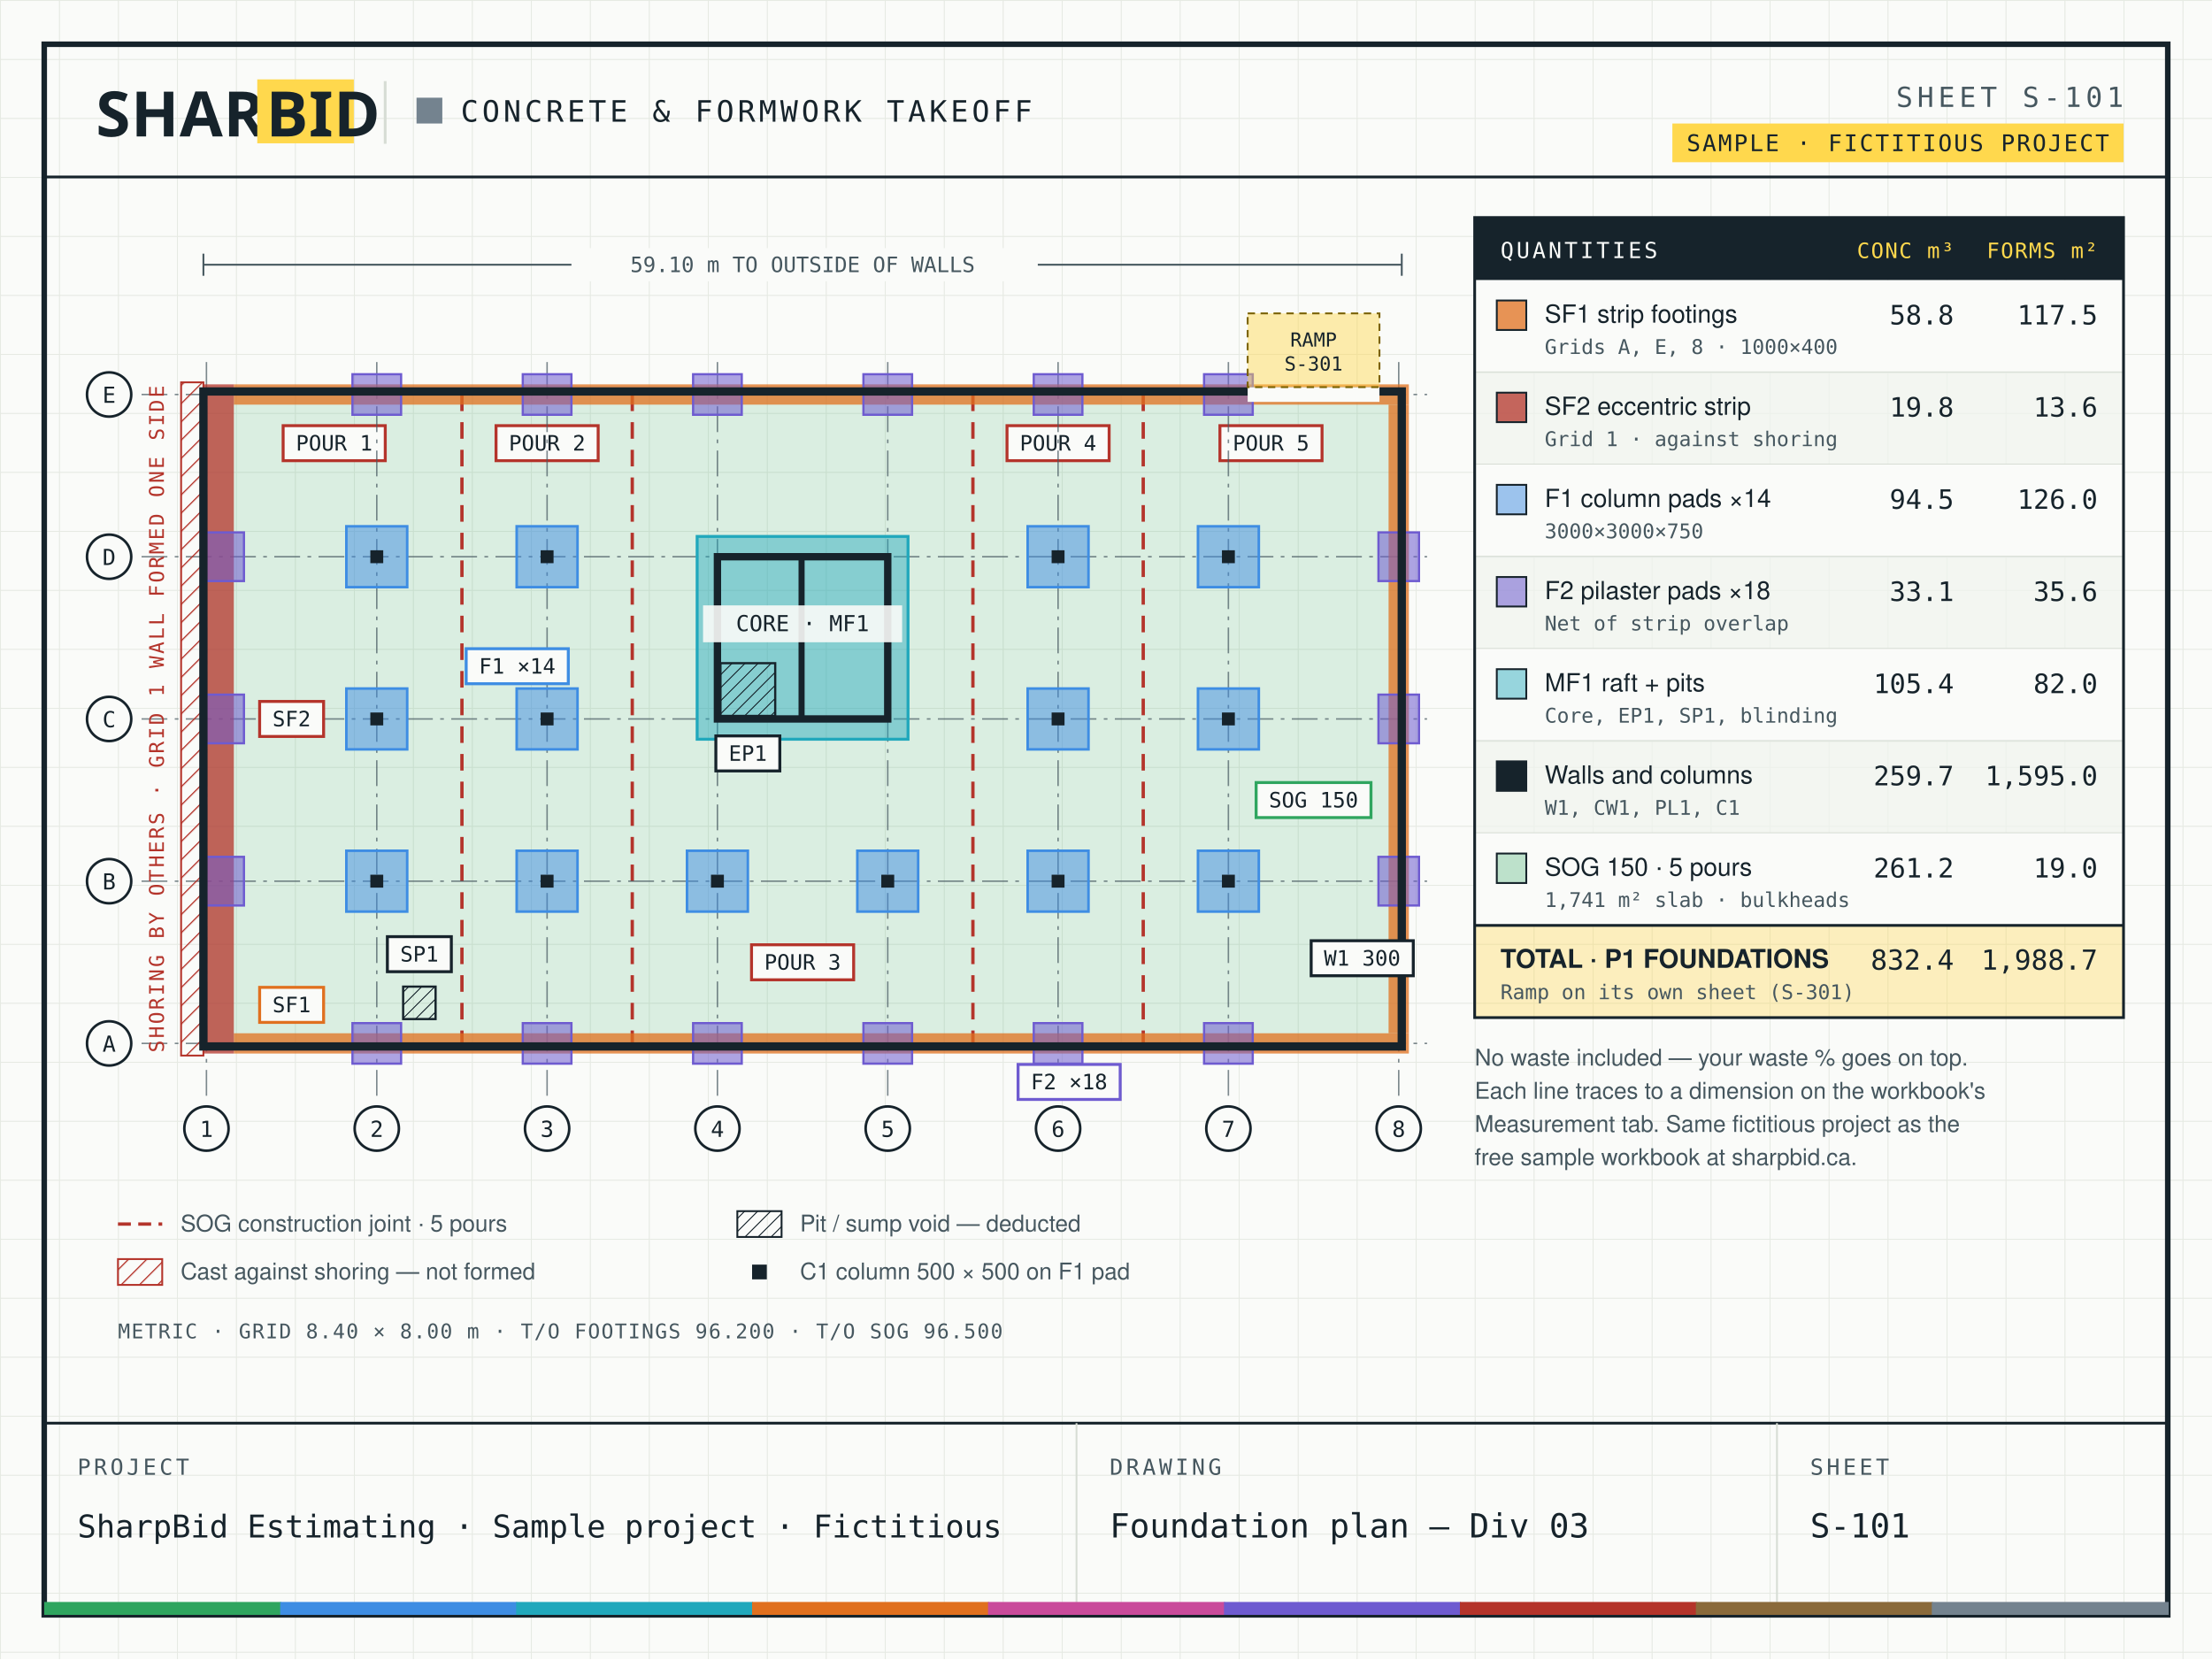
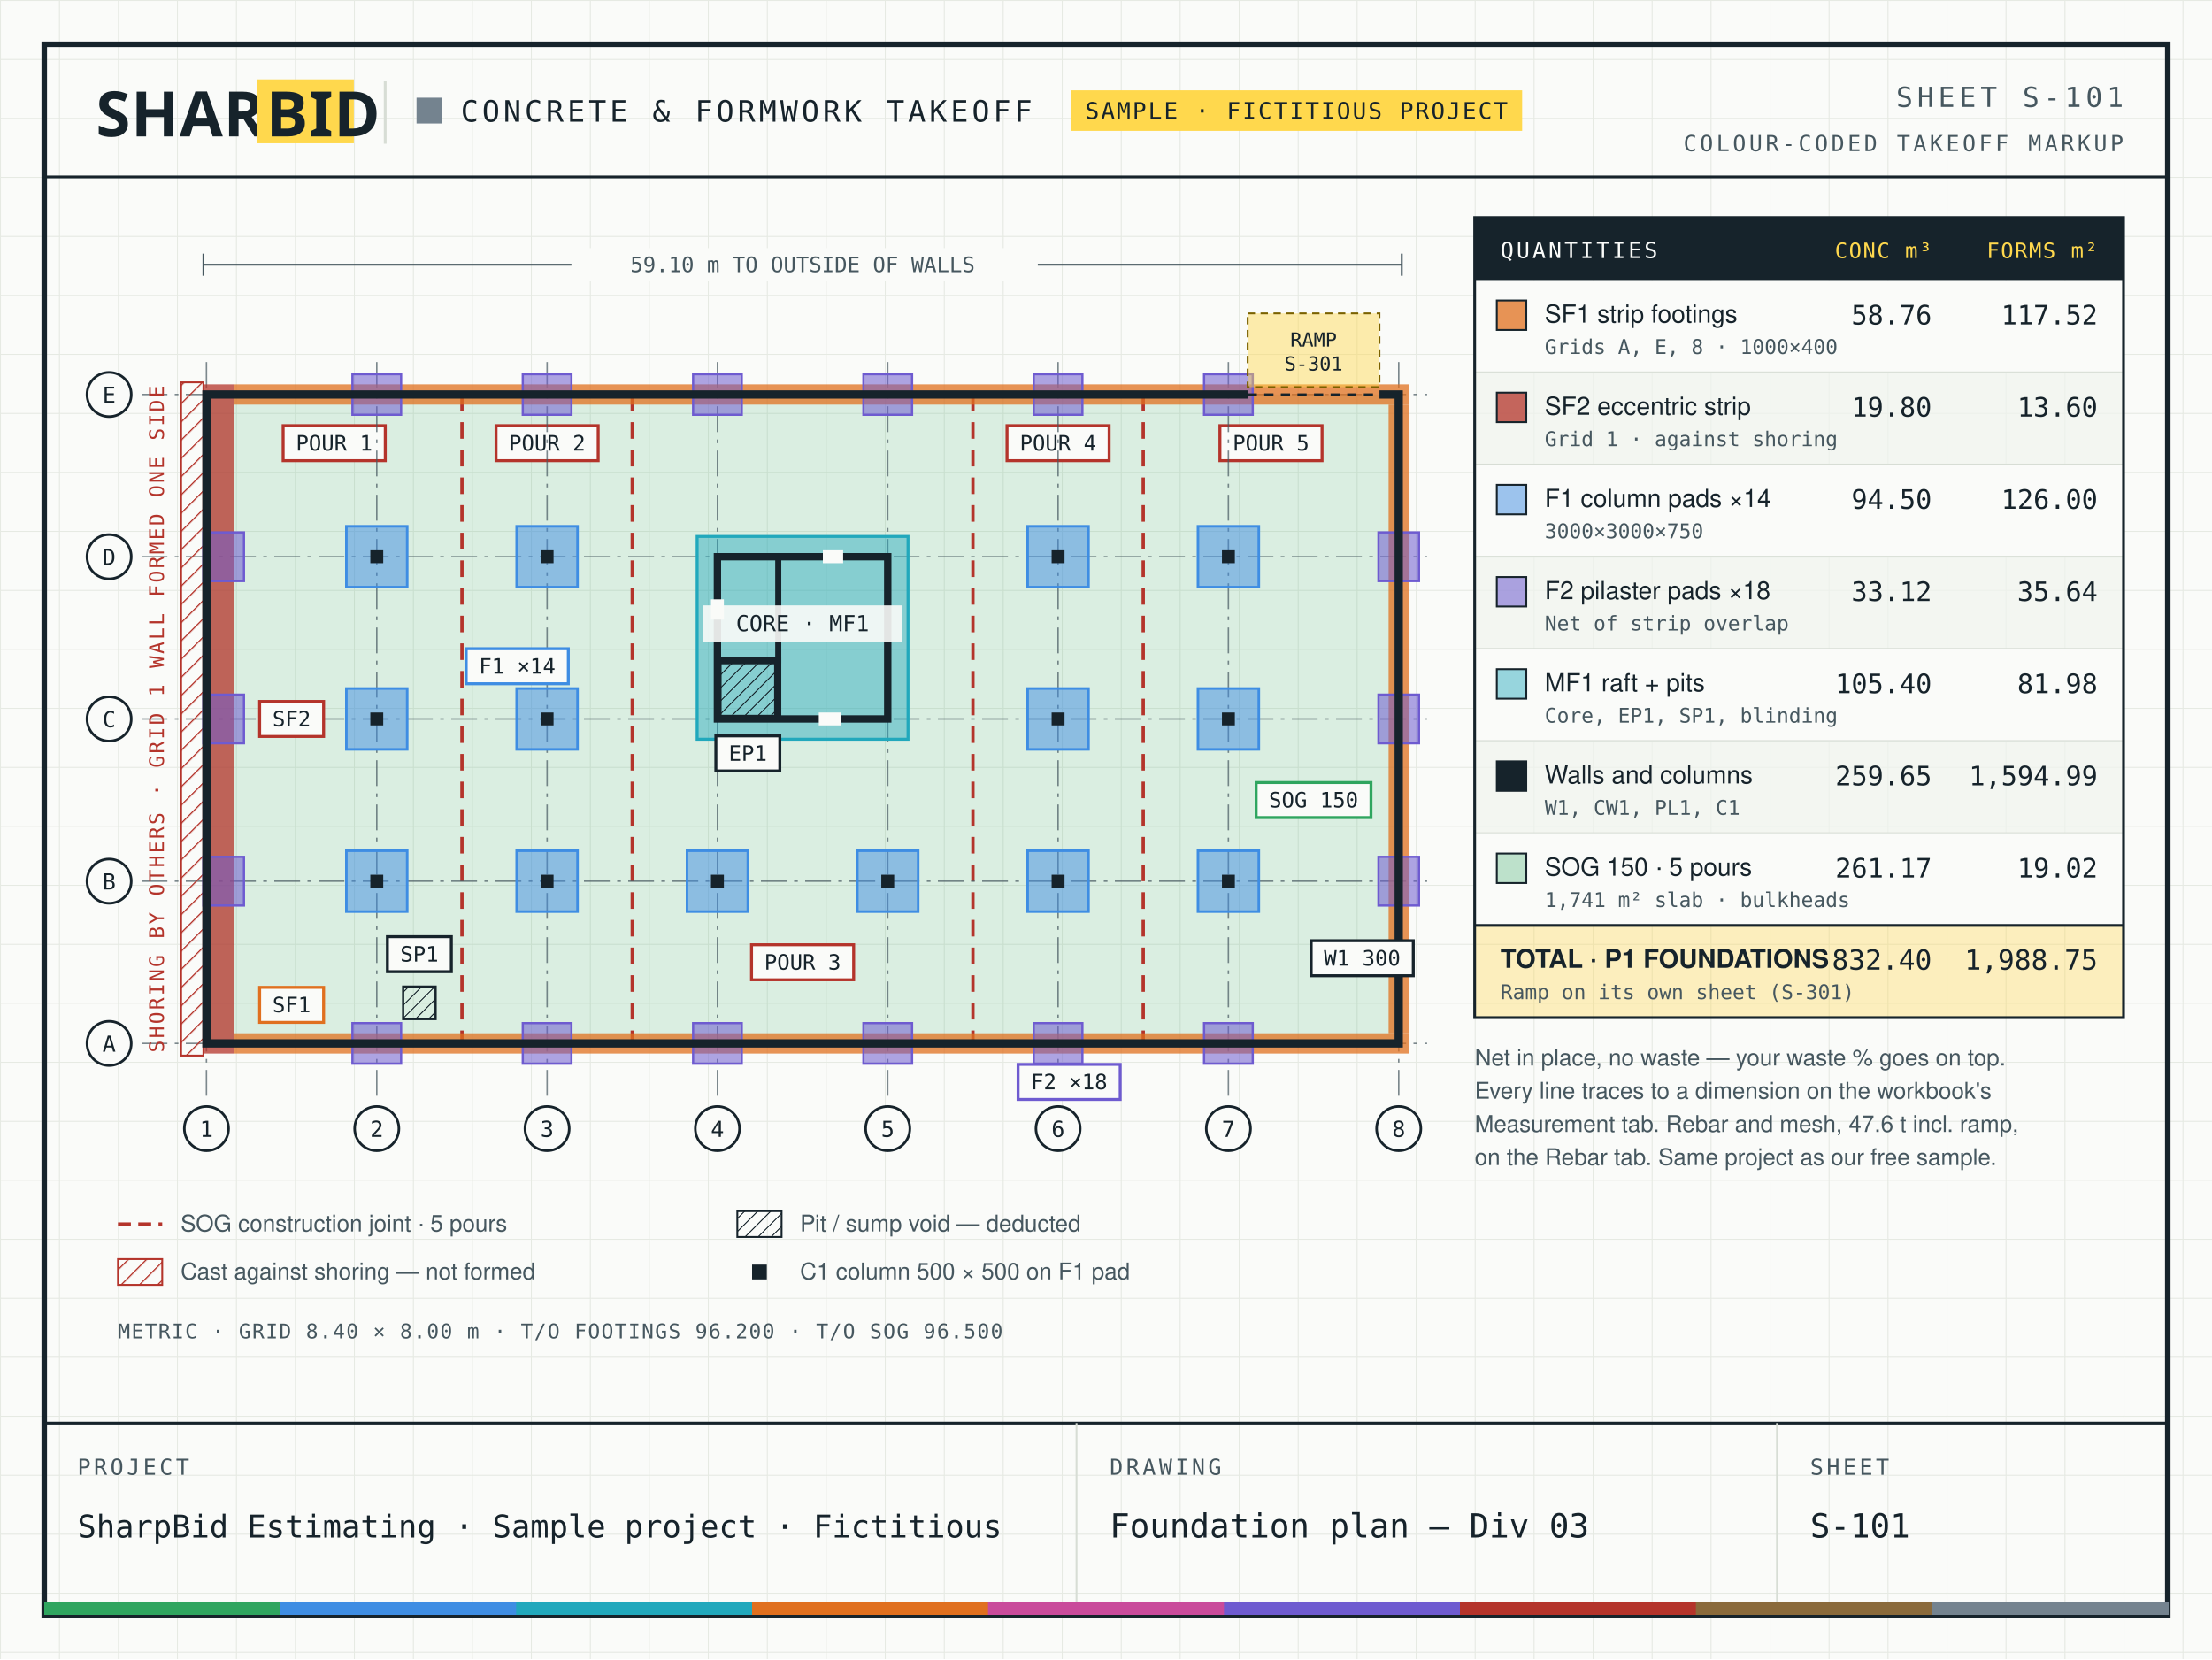
<svg xmlns="http://www.w3.org/2000/svg" width="1200" height="900" viewBox="0 0 1200 900" role="img">
  <defs>
    <pattern id="g32" width="32" height="32" patternUnits="userSpaceOnUse">
      <path d="M 32 0 L 0 0 0 32" fill="none" stroke="#E6EAE3" stroke-width="1" />
    </pattern>
    <pattern id="hShore" width="7" height="7" patternUnits="userSpaceOnUse" patternTransform="rotate(45)">
      <line x1="0" y1="0" x2="0" y2="7" stroke="#B4342B" stroke-width="1.3" />
    </pattern>
    <pattern id="hPit" width="5" height="5" patternUnits="userSpaceOnUse" patternTransform="rotate(45)">
      <line x1="0" y1="0" x2="0" y2="5" stroke="#16232B" stroke-width="1" />
    </pattern>
  </defs>
  <rect width="1200" height="900" fill="#FAFBF9" />
  <rect width="1200" height="900" fill="url(#g32)" />
  <rect x="24" y="24" width="1152" height="852" fill="none" stroke="#16232B" stroke-width="3" />
  <line x1="24" y1="96" x2="1176" y2="96" stroke="#16232B" stroke-width="1.5" />
  <g>
    <text x="52" y="74" font-family="Big Shoulders, 'Arial Narrow', sans-serif" font-weight="800" font-size="34" letter-spacing="0.01em" fill="#16232B">SHARP</text>
    <rect x="139.567" y="43.06" width="52.394" height="34.68" fill="#FFD84D" />
    <text x="144.327" y="74" font-family="Big Shoulders, 'Arial Narrow', sans-serif" font-weight="800" font-size="34" letter-spacing="0.01em" fill="#16232B">BID</text>
  </g>
  <line x1="208.961" y1="44" x2="208.961" y2="78" stroke="#D7DDD5" stroke-width="1.5" />
  <rect x="225.961" y="53" width="14" height="14" fill="#74838F" />
  <text x="249.961" y="66" font-family="'IBM Plex Mono', ui-monospace, monospace" font-size="16" font-weight="500" letter-spacing="0.12em" fill="#16232B">CONCRETE &amp; FORMWORK TAKEOFF</text>
+   <rect x="581.001" y="49" width="244.75" height="22" fill="#FFD84D" />
+   <text x="703.376" y="64.5" text-anchor="middle" font-family="'IBM Plex Mono', ui-monospace, monospace" font-size="12.5" font-weight="500" letter-spacing="0.08em" fill="#16232B">SAMPLE · FICTITIOUS PROJECT</text>
  <text x="1152" y="58" text-anchor="end" font-family="'IBM Plex Mono', ui-monospace, monospace" font-size="15" letter-spacing="0.16em" fill="#46575F">SHEET S-101</text>
-   <rect x="907.25" y="67" width="244.75" height="21" fill="#FFD84D" />
-   <text x="1029.625" y="82" text-anchor="middle" font-family="'IBM Plex Mono', ui-monospace, monospace" font-size="12.5" font-weight="500" letter-spacing="0.08em" fill="#16232B">SAMPLE · FICTITIOUS PROJECT</text>
+   <text x="1152" y="82" text-anchor="end" font-family="'IBM Plex Mono', ui-monospace, monospace" font-size="12" letter-spacing="0.14em" fill="#46575F">COLOUR-CODED TAKEOFF MARKUP</text>
  <rect x="112" y="214" width="646.8" height="352" fill="#2FA55F" fill-opacity="0.16" />
  <line x1="250.6" y1="214" x2="250.6" y2="566" stroke="#B4342B" stroke-width="1.8" stroke-dasharray="9 6" />
  <line x1="343" y1="214" x2="343" y2="566" stroke="#B4342B" stroke-width="1.8" stroke-dasharray="9 6" />
  <line x1="527.8" y1="214" x2="527.8" y2="566" stroke="#B4342B" stroke-width="1.8" stroke-dasharray="9 6" />
  <line x1="620.2" y1="214" x2="620.2" y2="566" stroke="#B4342B" stroke-width="1.8" stroke-dasharray="9 6" />
  <rect x="153.6" y="230.9" width="55.4" height="19" fill="#FAFBF9" stroke="#B4342B" stroke-width="1.6" />
  <text x="181.3" y="244.4" text-anchor="middle" font-family="'IBM Plex Mono', ui-monospace, monospace" font-size="11.5" font-weight="500" fill="#16232B">POUR 1</text>
  <rect x="269.1" y="230.9" width="55.4" height="19" fill="#FAFBF9" stroke="#B4342B" stroke-width="1.6" />
  <text x="296.8" y="244.4" text-anchor="middle" font-family="'IBM Plex Mono', ui-monospace, monospace" font-size="11.5" font-weight="500" fill="#16232B">POUR 2</text>
  <rect x="546.3" y="230.9" width="55.4" height="19" fill="#FAFBF9" stroke="#B4342B" stroke-width="1.6" />
  <text x="574" y="244.4" text-anchor="middle" font-family="'IBM Plex Mono', ui-monospace, monospace" font-size="11.5" font-weight="500" fill="#16232B">POUR 4</text>
  <rect x="661.8" y="230.9" width="55.4" height="19" fill="#FAFBF9" stroke="#B4342B" stroke-width="1.6" />
  <text x="689.5" y="244.4" text-anchor="middle" font-family="'IBM Plex Mono', ui-monospace, monospace" font-size="11.5" font-weight="500" fill="#16232B">POUR 5</text>
  <rect x="407.7" y="512.5" width="55.4" height="19" fill="#FAFBF9" stroke="#B4342B" stroke-width="1.6" />
  <text x="435.4" y="526" text-anchor="middle" font-family="'IBM Plex Mono', ui-monospace, monospace" font-size="11.5" font-weight="500" fill="#16232B">POUR 3</text>
  <line x1="112" y1="196.4" x2="112" y2="594.6" stroke="#46575F" stroke-width="0.8" stroke-dasharray="14 4 2 4" opacity="0.7" />
  <line x1="204.4" y1="196.4" x2="204.4" y2="594.6" stroke="#46575F" stroke-width="0.8" stroke-dasharray="14 4 2 4" opacity="0.7" />
  <line x1="296.8" y1="196.4" x2="296.8" y2="594.6" stroke="#46575F" stroke-width="0.8" stroke-dasharray="14 4 2 4" opacity="0.7" />
  <line x1="389.2" y1="196.4" x2="389.2" y2="594.6" stroke="#46575F" stroke-width="0.8" stroke-dasharray="14 4 2 4" opacity="0.7" />
  <line x1="481.6" y1="196.4" x2="481.6" y2="594.6" stroke="#46575F" stroke-width="0.8" stroke-dasharray="14 4 2 4" opacity="0.7" />
  <line x1="574" y1="196.4" x2="574" y2="594.6" stroke="#46575F" stroke-width="0.8" stroke-dasharray="14 4 2 4" opacity="0.7" />
  <line x1="666.4" y1="196.4" x2="666.4" y2="594.6" stroke="#46575F" stroke-width="0.8" stroke-dasharray="14 4 2 4" opacity="0.7" />
  <line x1="758.8" y1="196.4" x2="758.8" y2="594.6" stroke="#46575F" stroke-width="0.8" stroke-dasharray="14 4 2 4" opacity="0.7" />
  <line x1="76.8" y1="566" x2="774.2" y2="566" stroke="#46575F" stroke-width="0.8" stroke-dasharray="14 4 2 4" opacity="0.7" />
  <line x1="76.8" y1="478" x2="774.2" y2="478" stroke="#46575F" stroke-width="0.8" stroke-dasharray="14 4 2 4" opacity="0.7" />
  <line x1="76.8" y1="390" x2="774.2" y2="390" stroke="#46575F" stroke-width="0.8" stroke-dasharray="14 4 2 4" opacity="0.7" />
  <line x1="76.8" y1="302" x2="774.2" y2="302" stroke="#46575F" stroke-width="0.8" stroke-dasharray="14 4 2 4" opacity="0.7" />
  <line x1="76.8" y1="214" x2="774.2" y2="214" stroke="#46575F" stroke-width="0.8" stroke-dasharray="14 4 2 4" opacity="0.7" />
  <rect x="98.25" y="207.4" width="12.1" height="365.2" fill="url(#hShore)" stroke="#B4342B" stroke-width="1" />
  <text transform="translate(88.9 390) rotate(-90)" text-anchor="middle" font-family="'IBM Plex Mono', ui-monospace, monospace" font-size="11" letter-spacing="0.1em" fill="#B4342B">SHORING BY OTHERS · GRID 1 WALL FORMED ONE SIDE</text>
  <rect x="126.85" y="560.5" width="637.45" height="11" fill="#E0701F" fill-opacity="0.75" />
  <rect x="126.85" y="208.5" width="637.45" height="11" fill="#E0701F" fill-opacity="0.75" />
  <rect x="753.3" y="219.5" width="11" height="341" fill="#E0701F" fill-opacity="0.75" />
  <rect x="110.35" y="208.5" width="16.5" height="363" fill="#B4342B" fill-opacity="0.75" />
  <rect x="191.2" y="555" width="26.4" height="22" fill="#6E5BD0" fill-opacity="0.55" stroke="#6E5BD0" stroke-width="1.2" />
  <rect x="191.2" y="203" width="26.4" height="22" fill="#6E5BD0" fill-opacity="0.55" stroke="#6E5BD0" stroke-width="1.2" />
  <rect x="283.6" y="555" width="26.4" height="22" fill="#6E5BD0" fill-opacity="0.55" stroke="#6E5BD0" stroke-width="1.2" />
  <rect x="283.6" y="203" width="26.4" height="22" fill="#6E5BD0" fill-opacity="0.55" stroke="#6E5BD0" stroke-width="1.2" />
  <rect x="376" y="555" width="26.4" height="22" fill="#6E5BD0" fill-opacity="0.55" stroke="#6E5BD0" stroke-width="1.2" />
  <rect x="376" y="203" width="26.4" height="22" fill="#6E5BD0" fill-opacity="0.55" stroke="#6E5BD0" stroke-width="1.2" />
  <rect x="468.4" y="555" width="26.4" height="22" fill="#6E5BD0" fill-opacity="0.55" stroke="#6E5BD0" stroke-width="1.2" />
  <rect x="468.4" y="203" width="26.4" height="22" fill="#6E5BD0" fill-opacity="0.55" stroke="#6E5BD0" stroke-width="1.2" />
  <rect x="560.8" y="555" width="26.4" height="22" fill="#6E5BD0" fill-opacity="0.55" stroke="#6E5BD0" stroke-width="1.2" />
  <rect x="560.8" y="203" width="26.4" height="22" fill="#6E5BD0" fill-opacity="0.55" stroke="#6E5BD0" stroke-width="1.2" />
  <rect x="653.2" y="555" width="26.4" height="22" fill="#6E5BD0" fill-opacity="0.55" stroke="#6E5BD0" stroke-width="1.2" />
  <rect x="653.2" y="203" width="26.4" height="22" fill="#6E5BD0" fill-opacity="0.55" stroke="#6E5BD0" stroke-width="1.2" />
  <rect x="747.8" y="464.8" width="22" height="26.4" fill="#6E5BD0" fill-opacity="0.55" stroke="#6E5BD0" stroke-width="1.2" />
  <rect x="747.8" y="376.8" width="22" height="26.4" fill="#6E5BD0" fill-opacity="0.55" stroke="#6E5BD0" stroke-width="1.2" />
  <rect x="747.8" y="288.8" width="22" height="26.4" fill="#6E5BD0" fill-opacity="0.55" stroke="#6E5BD0" stroke-width="1.2" />
  <rect x="110.35" y="464.8" width="22" height="26.4" fill="#6E5BD0" fill-opacity="0.55" stroke="#6E5BD0" stroke-width="1.2" />
  <rect x="110.35" y="376.8" width="22" height="26.4" fill="#6E5BD0" fill-opacity="0.55" stroke="#6E5BD0" stroke-width="1.2" />
  <rect x="110.35" y="288.8" width="22" height="26.4" fill="#6E5BD0" fill-opacity="0.55" stroke="#6E5BD0" stroke-width="1.2" />
  <rect x="187.9" y="461.5" width="33" height="33" fill="#3E8DE3" fill-opacity="0.5" stroke="#3E8DE3" stroke-width="1.4" />
  <rect x="200.9" y="474.5" width="7" height="7" fill="#16232B" />
  <rect x="187.9" y="373.5" width="33" height="33" fill="#3E8DE3" fill-opacity="0.5" stroke="#3E8DE3" stroke-width="1.4" />
  <rect x="200.9" y="386.5" width="7" height="7" fill="#16232B" />
  <rect x="187.9" y="285.5" width="33" height="33" fill="#3E8DE3" fill-opacity="0.5" stroke="#3E8DE3" stroke-width="1.4" />
  <rect x="200.9" y="298.5" width="7" height="7" fill="#16232B" />
  <rect x="280.3" y="461.5" width="33" height="33" fill="#3E8DE3" fill-opacity="0.5" stroke="#3E8DE3" stroke-width="1.4" />
  <rect x="293.3" y="474.5" width="7" height="7" fill="#16232B" />
  <rect x="280.3" y="373.5" width="33" height="33" fill="#3E8DE3" fill-opacity="0.5" stroke="#3E8DE3" stroke-width="1.4" />
  <rect x="293.3" y="386.5" width="7" height="7" fill="#16232B" />
  <rect x="280.3" y="285.5" width="33" height="33" fill="#3E8DE3" fill-opacity="0.5" stroke="#3E8DE3" stroke-width="1.4" />
  <rect x="293.3" y="298.5" width="7" height="7" fill="#16232B" />
  <rect x="372.7" y="461.5" width="33" height="33" fill="#3E8DE3" fill-opacity="0.5" stroke="#3E8DE3" stroke-width="1.4" />
  <rect x="385.7" y="474.5" width="7" height="7" fill="#16232B" />
  <rect x="465.1" y="461.5" width="33" height="33" fill="#3E8DE3" fill-opacity="0.5" stroke="#3E8DE3" stroke-width="1.4" />
  <rect x="478.1" y="474.5" width="7" height="7" fill="#16232B" />
  <rect x="557.5" y="461.5" width="33" height="33" fill="#3E8DE3" fill-opacity="0.5" stroke="#3E8DE3" stroke-width="1.4" />
  <rect x="570.5" y="474.5" width="7" height="7" fill="#16232B" />
  <rect x="557.5" y="373.5" width="33" height="33" fill="#3E8DE3" fill-opacity="0.5" stroke="#3E8DE3" stroke-width="1.4" />
  <rect x="570.5" y="386.5" width="7" height="7" fill="#16232B" />
  <rect x="557.5" y="285.5" width="33" height="33" fill="#3E8DE3" fill-opacity="0.5" stroke="#3E8DE3" stroke-width="1.4" />
  <rect x="570.5" y="298.5" width="7" height="7" fill="#16232B" />
  <rect x="649.9" y="461.5" width="33" height="33" fill="#3E8DE3" fill-opacity="0.5" stroke="#3E8DE3" stroke-width="1.4" />
  <rect x="662.9" y="474.5" width="7" height="7" fill="#16232B" />
  <rect x="649.9" y="373.5" width="33" height="33" fill="#3E8DE3" fill-opacity="0.5" stroke="#3E8DE3" stroke-width="1.4" />
  <rect x="662.9" y="386.5" width="7" height="7" fill="#16232B" />
  <rect x="649.9" y="285.5" width="33" height="33" fill="#3E8DE3" fill-opacity="0.5" stroke="#3E8DE3" stroke-width="1.4" />
  <rect x="662.9" y="298.5" width="7" height="7" fill="#16232B" />
  <rect x="378.2" y="291" width="114.4" height="110" fill="#21A8BC" fill-opacity="0.45" stroke="#21A8BC" stroke-width="1.6" />
  <rect x="389.2" y="302" width="92.4" height="88" fill="none" stroke="#16232B" stroke-width="4" />
  <rect x="390.85" y="359.75" width="29.7" height="28.6" fill="url(#hPit)" stroke="#16232B" stroke-width="1.2" />
-   <rect x="433.2" y="302" width="3.3" height="88" fill="#16232B" />
+   <rect x="420.55" y="302" width="3.3" height="88" fill="#16232B" />
+   <rect x="389.2" y="356.45" width="34.65" height="3.3" fill="#16232B" />
+   <rect x="446.4" y="298.5" width="11" height="7" fill="#FAFBF9" />
+   <rect x="385.7" y="325.1" width="7" height="11" fill="#FAFBF9" />
+   <rect x="444.2" y="386.5" width="12.1" height="7" fill="#FAFBF9" />
  <rect x="381.4" y="328.4" width="108" height="20" fill="#FAFBF9" fill-opacity="0.9" />
  <text x="435.4" y="342.4" text-anchor="middle" font-family="'IBM Plex Mono', ui-monospace, monospace" font-size="12" font-weight="500" fill="#16232B">CORE · MF1</text>
  <rect x="218.7" y="535.2" width="17.6" height="17.6" fill="url(#hPit)" stroke="#16232B" stroke-width="1.2" />
-   <rect x="110.35" y="212.35" width="650.1" height="355.3" fill="none" stroke="#16232B" stroke-width="4.5" />
-   <rect x="676.85" y="210" width="71.5" height="8" fill="#FAFBF9" />
+   <path d="M 676.85 214 L 112 214 L 112 566 L 758.8 566 L 758.8 214 L 748.35 214" fill="none" stroke="#16232B" stroke-width="4.5" stroke-linejoin="miter" />
+   <line x1="676.85" y1="214" x2="748.35" y2="214" stroke="#16232B" stroke-width="1.2" stroke-dasharray="5 4" />
  <rect x="676.85" y="170" width="71.5" height="40" fill="#FFD84D" fill-opacity="0.45" stroke="#7A6100" stroke-width="1" stroke-dasharray="4 3" />
  <text x="712.6" y="188" text-anchor="middle" font-family="'IBM Plex Mono', ui-monospace, monospace" font-size="10.5" fill="#16232B">RAMP</text>
  <text x="712.6" y="201" text-anchor="middle" font-family="'IBM Plex Mono', ui-monospace, monospace" font-size="10.5" fill="#16232B">S-301</text>
  <circle cx="112" cy="612.2" r="12" fill="#FAFBF9" stroke="#16232B" stroke-width="1.4" />
  <text x="112" y="616.7" text-anchor="middle" font-family="'IBM Plex Mono', ui-monospace, monospace" font-size="12" font-weight="500" fill="#16232B">1</text>
  <circle cx="204.4" cy="612.2" r="12" fill="#FAFBF9" stroke="#16232B" stroke-width="1.4" />
  <text x="204.4" y="616.7" text-anchor="middle" font-family="'IBM Plex Mono', ui-monospace, monospace" font-size="12" font-weight="500" fill="#16232B">2</text>
  <circle cx="296.8" cy="612.2" r="12" fill="#FAFBF9" stroke="#16232B" stroke-width="1.4" />
  <text x="296.8" y="616.7" text-anchor="middle" font-family="'IBM Plex Mono', ui-monospace, monospace" font-size="12" font-weight="500" fill="#16232B">3</text>
  <circle cx="389.2" cy="612.2" r="12" fill="#FAFBF9" stroke="#16232B" stroke-width="1.4" />
  <text x="389.2" y="616.7" text-anchor="middle" font-family="'IBM Plex Mono', ui-monospace, monospace" font-size="12" font-weight="500" fill="#16232B">4</text>
  <circle cx="481.6" cy="612.2" r="12" fill="#FAFBF9" stroke="#16232B" stroke-width="1.4" />
  <text x="481.6" y="616.7" text-anchor="middle" font-family="'IBM Plex Mono', ui-monospace, monospace" font-size="12" font-weight="500" fill="#16232B">5</text>
  <circle cx="574" cy="612.2" r="12" fill="#FAFBF9" stroke="#16232B" stroke-width="1.4" />
  <text x="574" y="616.7" text-anchor="middle" font-family="'IBM Plex Mono', ui-monospace, monospace" font-size="12" font-weight="500" fill="#16232B">6</text>
  <circle cx="666.4" cy="612.2" r="12" fill="#FAFBF9" stroke="#16232B" stroke-width="1.4" />
  <text x="666.4" y="616.7" text-anchor="middle" font-family="'IBM Plex Mono', ui-monospace, monospace" font-size="12" font-weight="500" fill="#16232B">7</text>
  <circle cx="758.8" cy="612.2" r="12" fill="#FAFBF9" stroke="#16232B" stroke-width="1.4" />
  <text x="758.8" y="616.7" text-anchor="middle" font-family="'IBM Plex Mono', ui-monospace, monospace" font-size="12" font-weight="500" fill="#16232B">8</text>
  <circle cx="59.2" cy="566" r="12" fill="#FAFBF9" stroke="#16232B" stroke-width="1.4" />
  <text x="59.2" y="570.5" text-anchor="middle" font-family="'IBM Plex Mono', ui-monospace, monospace" font-size="12" font-weight="500" fill="#16232B">A</text>
  <circle cx="59.2" cy="478" r="12" fill="#FAFBF9" stroke="#16232B" stroke-width="1.4" />
  <text x="59.2" y="482.5" text-anchor="middle" font-family="'IBM Plex Mono', ui-monospace, monospace" font-size="12" font-weight="500" fill="#16232B">B</text>
  <circle cx="59.2" cy="390" r="12" fill="#FAFBF9" stroke="#16232B" stroke-width="1.4" />
  <text x="59.2" y="394.5" text-anchor="middle" font-family="'IBM Plex Mono', ui-monospace, monospace" font-size="12" font-weight="500" fill="#16232B">C</text>
  <circle cx="59.2" cy="302" r="12" fill="#FAFBF9" stroke="#16232B" stroke-width="1.4" />
  <text x="59.2" y="306.5" text-anchor="middle" font-family="'IBM Plex Mono', ui-monospace, monospace" font-size="12" font-weight="500" fill="#16232B">D</text>
  <circle cx="59.2" cy="214" r="12" fill="#FAFBF9" stroke="#16232B" stroke-width="1.4" />
  <text x="59.2" y="218.5" text-anchor="middle" font-family="'IBM Plex Mono', ui-monospace, monospace" font-size="12" font-weight="500" fill="#16232B">E</text>
  <line x1="110.35" y1="143.6" x2="760.45" y2="143.6" stroke="#46575F" stroke-width="1" />
  <line x1="110.35" y1="137.6" x2="110.35" y2="149.6" stroke="#46575F" stroke-width="1" />
  <line x1="760.45" y1="137.6" x2="760.45" y2="149.6" stroke="#46575F" stroke-width="1" />
  <rect x="310" y="134.6" width="253" height="18" fill="#FAFBF9" />
  <text x="435.4" y="147.6" text-anchor="middle" font-family="'IBM Plex Mono', ui-monospace, monospace" font-size="11.5" fill="#46575F">59.10 m TO OUTSIDE OF WALLS</text>
  <rect x="140.85" y="535.6" width="34.7" height="19" fill="#FAFBF9" stroke="#E0701F" stroke-width="1.6" />
  <text x="158.2" y="549.1" text-anchor="middle" font-family="'IBM Plex Mono', ui-monospace, monospace" font-size="11.5" font-weight="500" fill="#16232B">SF1</text>
  <rect x="140.85" y="380.5" width="34.7" height="19" fill="#FAFBF9" stroke="#B4342B" stroke-width="1.6" />
  <text x="158.2" y="394" text-anchor="middle" font-family="'IBM Plex Mono', ui-monospace, monospace" font-size="11.5" font-weight="500" fill="#16232B">SF2</text>
  <rect x="252.9" y="351.9" width="55.4" height="19" fill="#FAFBF9" stroke="#3E8DE3" stroke-width="1.6" />
  <text x="280.6" y="365.4" text-anchor="middle" font-family="'IBM Plex Mono', ui-monospace, monospace" font-size="11.5" font-weight="500" fill="#16232B">F1 ×14</text>
  <rect x="552.3" y="577.4" width="55.4" height="19" fill="#FAFBF9" stroke="#6E5BD0" stroke-width="1.6" />
  <text x="580" y="590.9" text-anchor="middle" font-family="'IBM Plex Mono', ui-monospace, monospace" font-size="11.5" font-weight="500" fill="#16232B">F2 ×18</text>
  <rect x="711.3" y="510.3" width="55.4" height="19" fill="#FAFBF9" stroke="#16232B" stroke-width="1.6" />
  <text x="739" y="523.8" text-anchor="middle" font-family="'IBM Plex Mono', ui-monospace, monospace" font-size="11.5" font-weight="500" fill="#16232B">W1 300</text>
  <rect x="681.45" y="424.5" width="62.3" height="19" fill="#FAFBF9" stroke="#2FA55F" stroke-width="1.6" />
  <text x="712.6" y="438" text-anchor="middle" font-family="'IBM Plex Mono', ui-monospace, monospace" font-size="11.5" font-weight="500" fill="#16232B">SOG 150</text>
  <rect x="210.15" y="508.1" width="34.7" height="19" fill="#FAFBF9" stroke="#16232B" stroke-width="1.6" />
  <text x="227.5" y="521.6" text-anchor="middle" font-family="'IBM Plex Mono', ui-monospace, monospace" font-size="11.5" font-weight="500" fill="#16232B">SP1</text>
  <rect x="388.35" y="399.2" width="34.7" height="19" fill="#FAFBF9" stroke="#16232B" stroke-width="1.6" />
  <text x="405.7" y="412.7" text-anchor="middle" font-family="'IBM Plex Mono', ui-monospace, monospace" font-size="11.5" font-weight="500" fill="#16232B">EP1</text>
  <line x1="64" y1="664" x2="88" y2="664" stroke="#B4342B" stroke-width="1.8" stroke-dasharray="7 4" />
  <text x="98" y="668" font-family="'IBM Plex Sans', Helvetica, Arial, sans-serif" font-size="12.5" fill="#46575F">SOG construction joint · 5 pours</text>
  <rect x="64" y="683" width="24" height="14" fill="url(#hShore)" stroke="#B4342B" stroke-width="1" />
  <text x="98" y="694" font-family="'IBM Plex Sans', Helvetica, Arial, sans-serif" font-size="12.5" fill="#46575F">Cast against shoring — not formed</text>
  <rect x="400" y="657" width="24" height="14" fill="url(#hPit)" stroke="#16232B" stroke-width="1" />
  <text x="434" y="668" font-family="'IBM Plex Sans', Helvetica, Arial, sans-serif" font-size="12.5" fill="#46575F">Pit / sump void — deducted</text>
  <rect x="408" y="686" width="8" height="8" fill="#16232B" />
  <text x="434" y="694" font-family="'IBM Plex Sans', Helvetica, Arial, sans-serif" font-size="12.5" fill="#46575F">C1 column 500 × 500 on F1 pad</text>
  <text x="64" y="726" font-family="'IBM Plex Mono', ui-monospace, monospace" font-size="11" letter-spacing="0.06em" fill="#46575F">METRIC · GRID 8.40 × 8.00 m · T/O FOOTINGS 96.200 · T/O SOG 96.500</text>
  <rect x="800" y="118" width="352" height="34" fill="#16232B" />
  <text x="814" y="140" font-family="'IBM Plex Mono', ui-monospace, monospace" font-size="12" letter-spacing="0.12em" fill="#FAFBF9">QUANTITIES</text>
-   <text x="1060" y="140" text-anchor="end" font-family="'IBM Plex Mono', ui-monospace, monospace" font-size="11.5" letter-spacing="0.06em" fill="#FFD84D">CONC m³</text>
+   <text x="1048" y="140" text-anchor="end" font-family="'IBM Plex Mono', ui-monospace, monospace" font-size="11.5" letter-spacing="0.06em" fill="#FFD84D">CONC m³</text>
  <text x="1138" y="140" text-anchor="end" font-family="'IBM Plex Mono', ui-monospace, monospace" font-size="11.5" letter-spacing="0.06em" fill="#FFD84D">FORMS m²</text>
  <rect x="800" y="152" width="352" height="50" fill="#FAFBF9" />
  <line x1="800" y1="202" x2="1152" y2="202" stroke="#D7DDD5" stroke-width="1" />
  <rect x="812" y="163" width="16" height="16" fill="#E0701F" fill-opacity="0.75" stroke="#16232B" stroke-width="1" />
  <text x="838" y="175" font-family="'IBM Plex Sans', Helvetica, Arial, sans-serif" font-size="13.5" font-weight="500" fill="#16232B">SF1 strip footings</text>
  <text x="838" y="192" font-family="'IBM Plex Mono', ui-monospace, monospace" font-size="11" fill="#46575F">Grids A, E, 8 · 1000×400</text>
-   <text x="1060" y="176" text-anchor="end" font-family="'IBM Plex Mono', ui-monospace, monospace" font-size="14.5" font-weight="500" fill="#16232B">58.8</text>
-   <text x="1138" y="176" text-anchor="end" font-family="'IBM Plex Mono', ui-monospace, monospace" font-size="14.5" font-weight="500" fill="#16232B">117.5</text>
+   <text x="1048" y="176" text-anchor="end" font-family="'IBM Plex Mono', ui-monospace, monospace" font-size="14.5" font-weight="500" fill="#16232B">58.76</text>
+   <text x="1138" y="176" text-anchor="end" font-family="'IBM Plex Mono', ui-monospace, monospace" font-size="14.5" font-weight="500" fill="#16232B">117.52</text>
  <rect x="800" y="202" width="352" height="50" fill="#F0F3EE" opacity="0.7" />
  <line x1="800" y1="252" x2="1152" y2="252" stroke="#D7DDD5" stroke-width="1" />
  <rect x="812" y="213" width="16" height="16" fill="#B4342B" fill-opacity="0.75" stroke="#16232B" stroke-width="1" />
  <text x="838" y="225" font-family="'IBM Plex Sans', Helvetica, Arial, sans-serif" font-size="13.5" font-weight="500" fill="#16232B">SF2 eccentric strip</text>
  <text x="838" y="242" font-family="'IBM Plex Mono', ui-monospace, monospace" font-size="11" fill="#46575F">Grid 1 · against shoring</text>
-   <text x="1060" y="226" text-anchor="end" font-family="'IBM Plex Mono', ui-monospace, monospace" font-size="14.5" font-weight="500" fill="#16232B">19.8</text>
-   <text x="1138" y="226" text-anchor="end" font-family="'IBM Plex Mono', ui-monospace, monospace" font-size="14.5" font-weight="500" fill="#16232B">13.6</text>
+   <text x="1048" y="226" text-anchor="end" font-family="'IBM Plex Mono', ui-monospace, monospace" font-size="14.5" font-weight="500" fill="#16232B">19.80</text>
+   <text x="1138" y="226" text-anchor="end" font-family="'IBM Plex Mono', ui-monospace, monospace" font-size="14.5" font-weight="500" fill="#16232B">13.60</text>
  <rect x="800" y="252" width="352" height="50" fill="#FAFBF9" />
  <line x1="800" y1="302" x2="1152" y2="302" stroke="#D7DDD5" stroke-width="1" />
  <rect x="812" y="263" width="16" height="16" fill="#3E8DE3" fill-opacity="0.5" stroke="#16232B" stroke-width="1" />
  <text x="838" y="275" font-family="'IBM Plex Sans', Helvetica, Arial, sans-serif" font-size="13.5" font-weight="500" fill="#16232B">F1 column pads ×14</text>
  <text x="838" y="292" font-family="'IBM Plex Mono', ui-monospace, monospace" font-size="11" fill="#46575F">3000×3000×750</text>
-   <text x="1060" y="276" text-anchor="end" font-family="'IBM Plex Mono', ui-monospace, monospace" font-size="14.5" font-weight="500" fill="#16232B">94.5</text>
-   <text x="1138" y="276" text-anchor="end" font-family="'IBM Plex Mono', ui-monospace, monospace" font-size="14.5" font-weight="500" fill="#16232B">126.0</text>
+   <text x="1048" y="276" text-anchor="end" font-family="'IBM Plex Mono', ui-monospace, monospace" font-size="14.5" font-weight="500" fill="#16232B">94.50</text>
+   <text x="1138" y="276" text-anchor="end" font-family="'IBM Plex Mono', ui-monospace, monospace" font-size="14.5" font-weight="500" fill="#16232B">126.00</text>
  <rect x="800" y="302" width="352" height="50" fill="#F0F3EE" opacity="0.7" />
  <line x1="800" y1="352" x2="1152" y2="352" stroke="#D7DDD5" stroke-width="1" />
  <rect x="812" y="313" width="16" height="16" fill="#6E5BD0" fill-opacity="0.55" stroke="#16232B" stroke-width="1" />
  <text x="838" y="325" font-family="'IBM Plex Sans', Helvetica, Arial, sans-serif" font-size="13.5" font-weight="500" fill="#16232B">F2 pilaster pads ×18</text>
  <text x="838" y="342" font-family="'IBM Plex Mono', ui-monospace, monospace" font-size="11" fill="#46575F">Net of strip overlap</text>
-   <text x="1060" y="326" text-anchor="end" font-family="'IBM Plex Mono', ui-monospace, monospace" font-size="14.5" font-weight="500" fill="#16232B">33.1</text>
-   <text x="1138" y="326" text-anchor="end" font-family="'IBM Plex Mono', ui-monospace, monospace" font-size="14.5" font-weight="500" fill="#16232B">35.6</text>
+   <text x="1048" y="326" text-anchor="end" font-family="'IBM Plex Mono', ui-monospace, monospace" font-size="14.5" font-weight="500" fill="#16232B">33.12</text>
+   <text x="1138" y="326" text-anchor="end" font-family="'IBM Plex Mono', ui-monospace, monospace" font-size="14.5" font-weight="500" fill="#16232B">35.64</text>
  <rect x="800" y="352" width="352" height="50" fill="#FAFBF9" />
  <line x1="800" y1="402" x2="1152" y2="402" stroke="#D7DDD5" stroke-width="1" />
  <rect x="812" y="363" width="16" height="16" fill="#21A8BC" fill-opacity="0.45" stroke="#16232B" stroke-width="1" />
  <text x="838" y="375" font-family="'IBM Plex Sans', Helvetica, Arial, sans-serif" font-size="13.5" font-weight="500" fill="#16232B">MF1 raft + pits</text>
  <text x="838" y="392" font-family="'IBM Plex Mono', ui-monospace, monospace" font-size="11" fill="#46575F">Core, EP1, SP1, blinding</text>
-   <text x="1060" y="376" text-anchor="end" font-family="'IBM Plex Mono', ui-monospace, monospace" font-size="14.5" font-weight="500" fill="#16232B">105.4</text>
-   <text x="1138" y="376" text-anchor="end" font-family="'IBM Plex Mono', ui-monospace, monospace" font-size="14.5" font-weight="500" fill="#16232B">82.0</text>
+   <text x="1048" y="376" text-anchor="end" font-family="'IBM Plex Mono', ui-monospace, monospace" font-size="14.5" font-weight="500" fill="#16232B">105.40</text>
+   <text x="1138" y="376" text-anchor="end" font-family="'IBM Plex Mono', ui-monospace, monospace" font-size="14.5" font-weight="500" fill="#16232B">81.98</text>
  <rect x="800" y="402" width="352" height="50" fill="#F0F3EE" opacity="0.7" />
  <line x1="800" y1="452" x2="1152" y2="452" stroke="#D7DDD5" stroke-width="1" />
  <rect x="812" y="413" width="16" height="16" fill="#16232B" stroke="#16232B" stroke-width="1" />
  <text x="838" y="425" font-family="'IBM Plex Sans', Helvetica, Arial, sans-serif" font-size="13.5" font-weight="500" fill="#16232B">Walls and columns</text>
  <text x="838" y="442" font-family="'IBM Plex Mono', ui-monospace, monospace" font-size="11" fill="#46575F">W1, CW1, PL1, C1</text>
-   <text x="1060" y="426" text-anchor="end" font-family="'IBM Plex Mono', ui-monospace, monospace" font-size="14.5" font-weight="500" fill="#16232B">259.7</text>
-   <text x="1138" y="426" text-anchor="end" font-family="'IBM Plex Mono', ui-monospace, monospace" font-size="14.5" font-weight="500" fill="#16232B">1,595.0</text>
+   <text x="1048" y="426" text-anchor="end" font-family="'IBM Plex Mono', ui-monospace, monospace" font-size="14.5" font-weight="500" fill="#16232B">259.65</text>
+   <text x="1138" y="426" text-anchor="end" font-family="'IBM Plex Mono', ui-monospace, monospace" font-size="14.5" font-weight="500" fill="#16232B">1,594.99</text>
  <rect x="800" y="452" width="352" height="50" fill="#FAFBF9" />
  <line x1="800" y1="502" x2="1152" y2="502" stroke="#D7DDD5" stroke-width="1" />
  <rect x="812" y="463" width="16" height="16" fill="#2FA55F" fill-opacity="0.3" stroke="#16232B" stroke-width="1" />
  <text x="838" y="475" font-family="'IBM Plex Sans', Helvetica, Arial, sans-serif" font-size="13.5" font-weight="500" fill="#16232B">SOG 150 · 5 pours</text>
  <text x="838" y="492" font-family="'IBM Plex Mono', ui-monospace, monospace" font-size="11" fill="#46575F">1,741 m² slab · bulkheads</text>
-   <text x="1060" y="476" text-anchor="end" font-family="'IBM Plex Mono', ui-monospace, monospace" font-size="14.5" font-weight="500" fill="#16232B">261.2</text>
-   <text x="1138" y="476" text-anchor="end" font-family="'IBM Plex Mono', ui-monospace, monospace" font-size="14.5" font-weight="500" fill="#16232B">19.0</text>
+   <text x="1048" y="476" text-anchor="end" font-family="'IBM Plex Mono', ui-monospace, monospace" font-size="14.5" font-weight="500" fill="#16232B">261.17</text>
+   <text x="1138" y="476" text-anchor="end" font-family="'IBM Plex Mono', ui-monospace, monospace" font-size="14.5" font-weight="500" fill="#16232B">19.02</text>
  <rect x="800" y="502" width="352" height="50" fill="#FFD84D" fill-opacity="0.35" />
  <line x1="800" y1="502" x2="1152" y2="502" stroke="#16232B" stroke-width="1.5" />
  <text x="814" y="525" font-family="'IBM Plex Sans', Helvetica, Arial, sans-serif" font-size="14" font-weight="600" fill="#16232B">TOTAL · P1 FOUNDATIONS</text>
  <text x="814" y="542" font-family="'IBM Plex Mono', ui-monospace, monospace" font-size="11" fill="#46575F">Ramp on its own sheet (S-301)</text>
-   <text x="1060" y="526" text-anchor="end" font-family="'IBM Plex Mono', ui-monospace, monospace" font-size="15" font-weight="500" fill="#16232B">832.4</text>
-   <text x="1138" y="526" text-anchor="end" font-family="'IBM Plex Mono', ui-monospace, monospace" font-size="15" font-weight="500" fill="#16232B">1,988.7</text>
+   <text x="1048" y="526" text-anchor="end" font-family="'IBM Plex Mono', ui-monospace, monospace" font-size="15" font-weight="500" fill="#16232B">832.40</text>
+   <text x="1138" y="526" text-anchor="end" font-family="'IBM Plex Mono', ui-monospace, monospace" font-size="15" font-weight="500" fill="#16232B">1,988.75</text>
  <rect x="800" y="118" width="352" height="434" fill="none" stroke="#16232B" stroke-width="1.5" />
-   <text x="800" y="578" font-family="'IBM Plex Sans', Helvetica, Arial, sans-serif" font-size="12.5" fill="#46575F">No waste included — your waste % goes on top.</text>
-   <text x="800" y="596" font-family="'IBM Plex Sans', Helvetica, Arial, sans-serif" font-size="12.5" fill="#46575F">Each line traces to a dimension on the workbook's</text>
-   <text x="800" y="614" font-family="'IBM Plex Sans', Helvetica, Arial, sans-serif" font-size="12.5" fill="#46575F">Measurement tab. Same fictitious project as the</text>
-   <text x="800" y="632" font-family="'IBM Plex Sans', Helvetica, Arial, sans-serif" font-size="12.5" fill="#46575F">free sample workbook at sharpbid.ca.</text>
+   <text x="800" y="578" font-family="'IBM Plex Sans', Helvetica, Arial, sans-serif" font-size="12.5" fill="#46575F">Net in place, no waste — your waste % goes on top.</text>
+   <text x="800" y="596" font-family="'IBM Plex Sans', Helvetica, Arial, sans-serif" font-size="12.5" fill="#46575F">Every line traces to a dimension on the workbook's</text>
+   <text x="800" y="614" font-family="'IBM Plex Sans', Helvetica, Arial, sans-serif" font-size="12.5" fill="#46575F">Measurement tab. Rebar and mesh, 47.6 t incl. ramp,</text>
+   <text x="800" y="632" font-family="'IBM Plex Sans', Helvetica, Arial, sans-serif" font-size="12.5" fill="#46575F">on the Rebar tab. Same project as our free sample.</text>
  <line x1="24" y1="772" x2="1176" y2="772" stroke="#16232B" stroke-width="1.5" />
  <text x="42" y="800" font-family="'IBM Plex Mono', ui-monospace, monospace" font-size="12" letter-spacing="0.14em" fill="#46575F">PROJECT</text>
  <text x="42" y="834" font-family="'IBM Plex Mono', ui-monospace, monospace" font-size="17" font-weight="500" fill="#16232B">SharpBid Estimating · Sample project · Fictitious</text>
  <line x1="584" y1="772" x2="584" y2="876" stroke="#D7DDD5" stroke-width="1" />
  <text x="602" y="800" font-family="'IBM Plex Mono', ui-monospace, monospace" font-size="12" letter-spacing="0.14em" fill="#46575F">DRAWING</text>
  <text x="602" y="834" font-family="'IBM Plex Mono', ui-monospace, monospace" font-size="18" font-weight="500" fill="#16232B">Foundation plan — Div 03</text>
  <line x1="964" y1="772" x2="964" y2="876" stroke="#D7DDD5" stroke-width="1" />
  <text x="982" y="800" font-family="'IBM Plex Mono', ui-monospace, monospace" font-size="12" letter-spacing="0.14em" fill="#46575F">SHEET</text>
  <text x="982" y="834" font-family="'IBM Plex Mono', ui-monospace, monospace" font-size="18" font-weight="500" fill="#16232B">S-101</text>
  <rect x="24" y="869" width="128.5" height="7" fill="#2FA55F" />
  <rect x="152" y="869" width="128.5" height="7" fill="#3E8DE3" />
  <rect x="280" y="869" width="128.5" height="7" fill="#21A8BC" />
  <rect x="408" y="869" width="128.5" height="7" fill="#E0701F" />
  <rect x="536" y="869" width="128.5" height="7" fill="#C94B9B" />
  <rect x="664" y="869" width="128.5" height="7" fill="#6E5BD0" />
  <rect x="792" y="869" width="128.5" height="7" fill="#B4342B" />
  <rect x="920" y="869" width="128.5" height="7" fill="#8A6A3B" />
  <rect x="1048" y="869" width="128.5" height="7" fill="#74838F" />
</svg>
